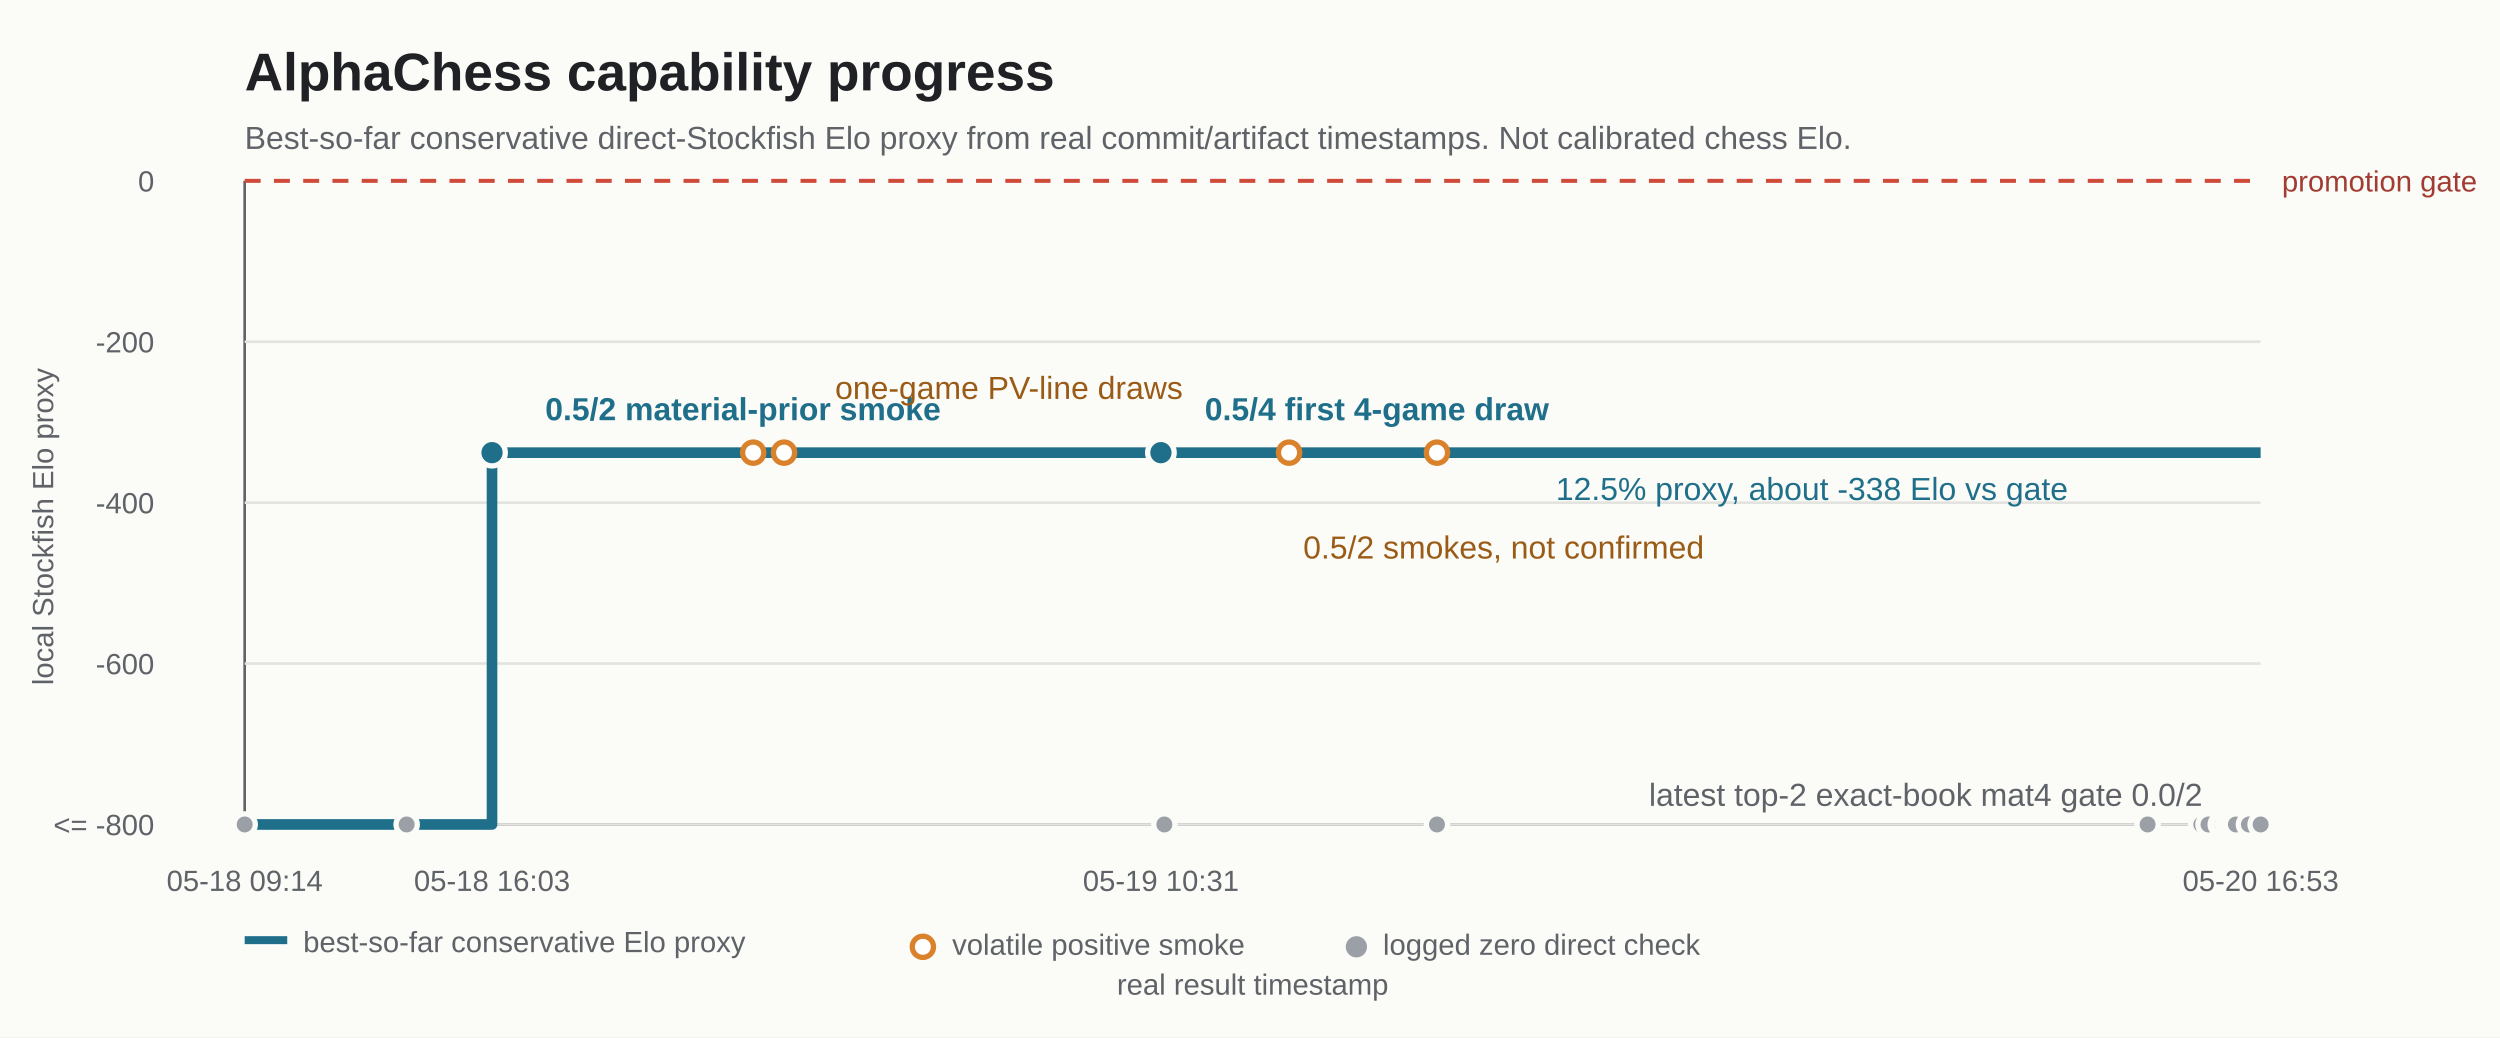
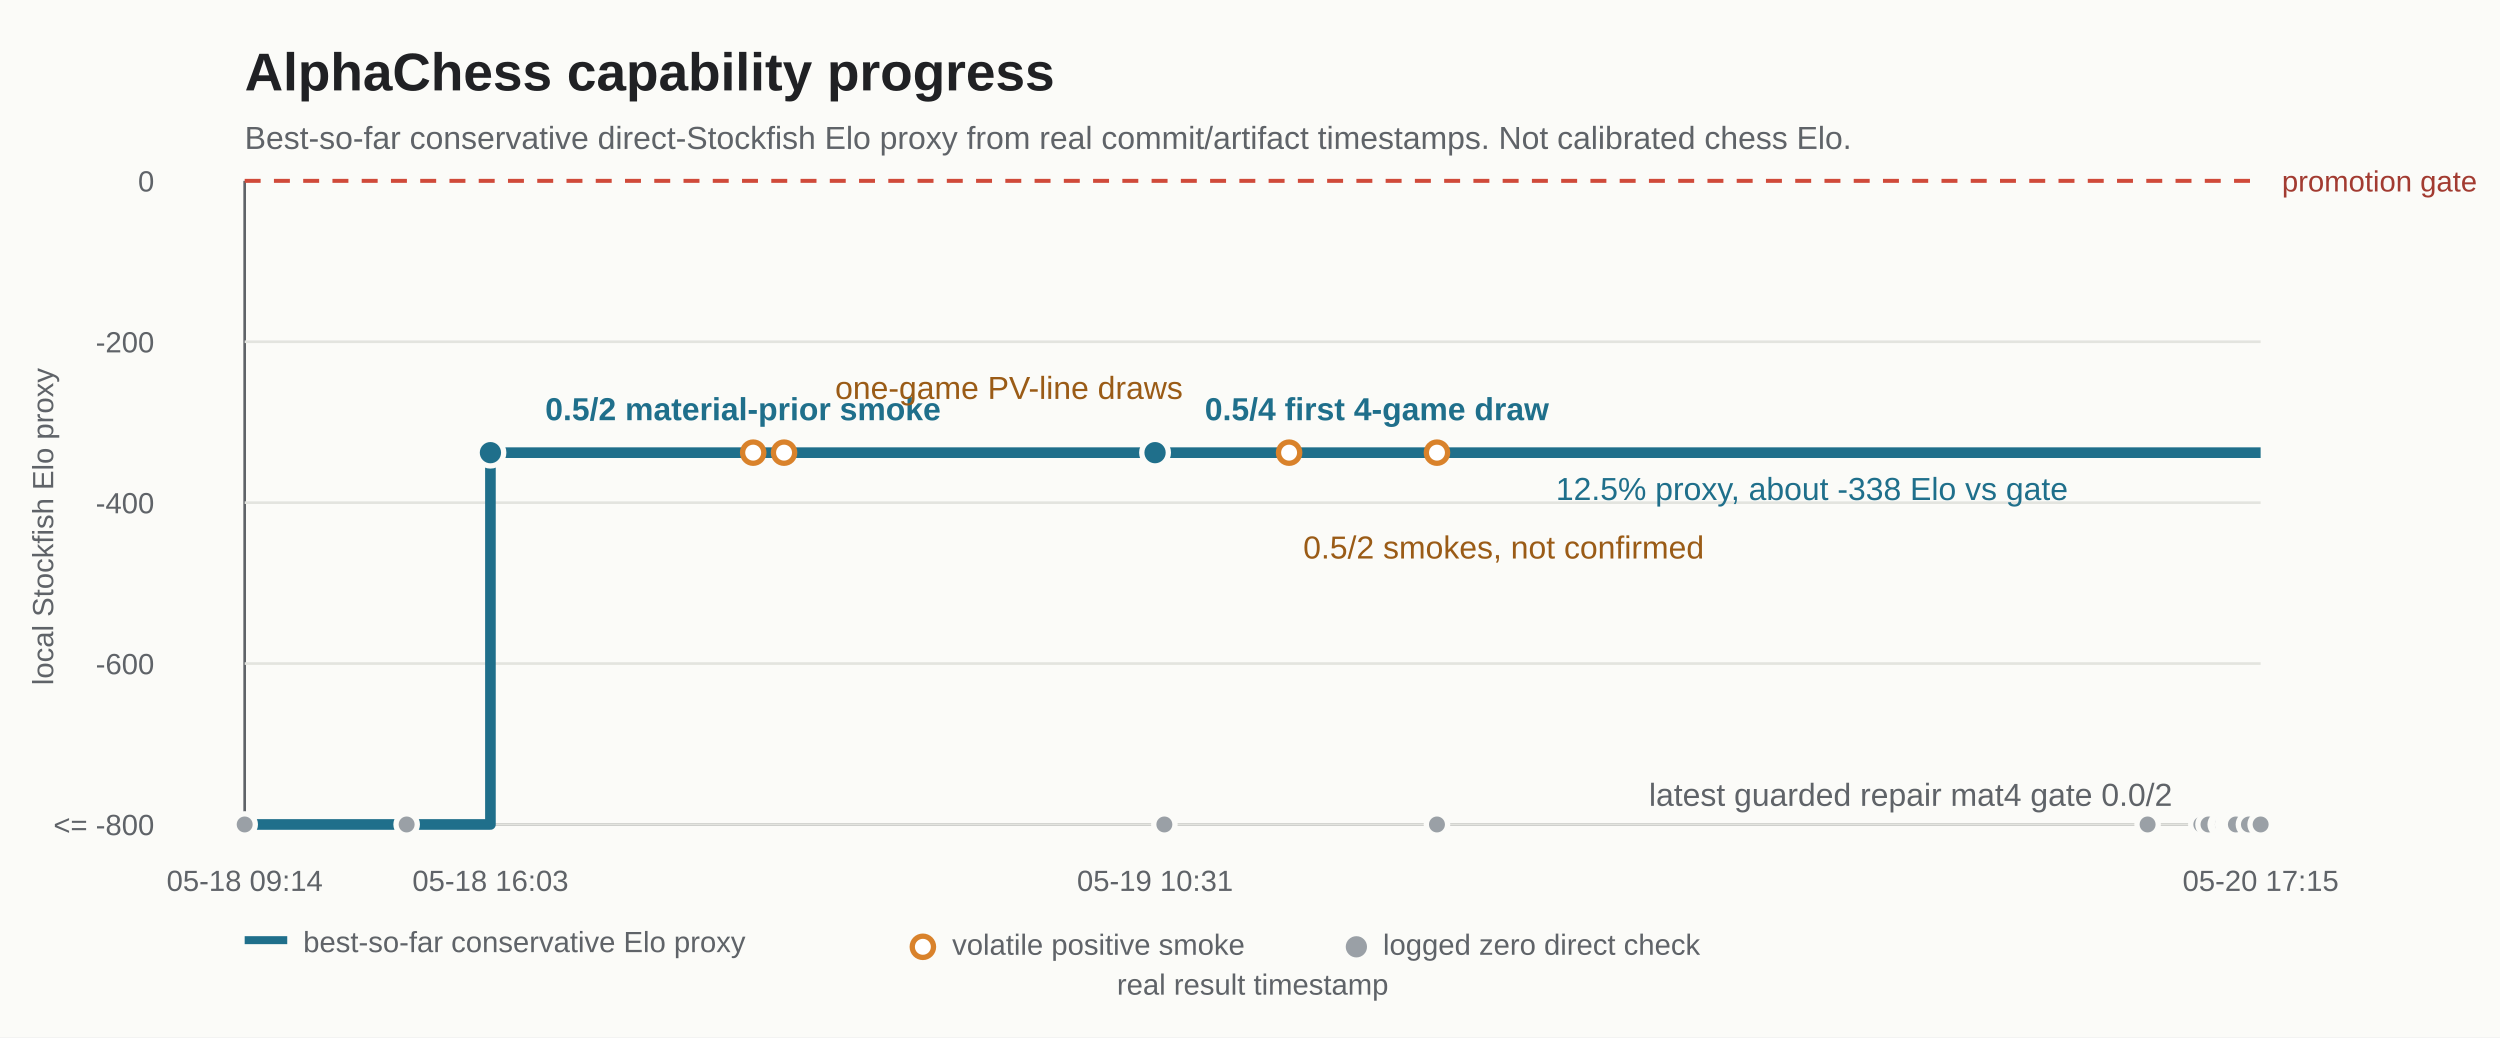
<svg xmlns="http://www.w3.org/2000/svg" width="940" height="390" viewBox="0 0 940 390" role="img" aria-labelledby="title desc">
  <rect width="940" height="390" fill="#fbfbf8" />
  <text x="92" y="34" font-family="Arial, sans-serif" font-size="20" font-weight="700" fill="#202124">AlphaChess capability progress</text>
  <text x="92" y="56" font-family="Arial, sans-serif" font-size="12" fill="#5f6368">Best-so-far conservative direct-Stockfish Elo proxy from real commit/artifact timestamps. Not calibrated chess Elo.</text>
  <g font-family="Arial, sans-serif" font-size="11" fill="#5f6368">
    <line x1="92" y1="68" x2="92" y2="310" stroke="#5f6368" stroke-width="1" />
    <line x1="92" y1="310" x2="850" y2="310" stroke="#5f6368" stroke-width="1" />
    <line x1="92" y1="68" x2="850" y2="68" stroke="#d04a3a" stroke-width="1.5" stroke-dasharray="6 5" />
    <line x1="92" y1="128.5" x2="850" y2="128.5" stroke="#e3e4df" stroke-width="1" />
    <line x1="92" y1="189" x2="850" y2="189" stroke="#e3e4df" stroke-width="1" />
    <line x1="92" y1="249.5" x2="850" y2="249.5" stroke="#e3e4df" stroke-width="1" />
    <line x1="92" y1="310" x2="850" y2="310" stroke="#e3e4df" stroke-width="1" />
    <text x="58" y="72" text-anchor="end">0</text>
    <text x="58" y="132.5" text-anchor="end">-200</text>
    <text x="58" y="193" text-anchor="end">-400</text>
    <text x="58" y="253.5" text-anchor="end">-600</text>
    <text x="58" y="314" text-anchor="end">&lt;= -800</text>
    <text x="858" y="72" fill="#a23b31">promotion gate</text>
    <text x="92" y="335" text-anchor="middle">05-18 09:14</text>
-     <text x="185.0" y="335" text-anchor="middle">05-18 16:03</text>
-     <text x="436.5" y="335" text-anchor="middle">05-19 10:31</text>
-     <text x="850" y="335" text-anchor="middle">05-20 16:53</text>
+     <text x="184.4" y="335" text-anchor="middle">05-18 16:03</text>
+     <text x="434.3" y="335" text-anchor="middle">05-19 10:31</text>
+     <text x="850" y="335" text-anchor="middle">05-20 17:15</text>
    <text x="471" y="374" text-anchor="middle">real result timestamp</text>
    <text x="20" y="198" text-anchor="middle" transform="rotate(-90 20 198)">local Stockfish Elo proxy</text>
  </g>
-   <path d="M 92 310 L 185.0 310 L 185.0 170.2 L 850 170.2" fill="none" stroke="#1f6f8b" stroke-width="4" stroke-linejoin="round" />
+   <path d="M 92 310 L 184.4 310 L 184.4 170.2 L 850 170.2" fill="none" stroke="#1f6f8b" stroke-width="4" stroke-linejoin="round" />
  <g fill="#9aa0a6" stroke="#fbfbf8" stroke-width="2">
    <circle cx="92" cy="310" r="4" />
    <circle cx="152.9" cy="310" r="4" />
    <circle cx="437.8" cy="310" r="4" />
    <circle cx="540.3" cy="310" r="4" />
    <circle cx="807.5" cy="310" r="4" />
    <circle cx="827.7" cy="310" r="4" />
    <circle cx="830.4" cy="310" r="4" />
    <circle cx="835.0" cy="310" r="4" />
    <circle cx="835.8" cy="310" r="4" />
    <circle cx="837.8" cy="310" r="4" />
    <circle cx="839.0" cy="310" r="4" />
    <circle cx="840.7" cy="310" r="4" />
    <circle cx="845.6" cy="310" r="4" />
    <circle cx="850" cy="310" r="4" />
  </g>
  <g fill="#1f6f8b" stroke="#fbfbf8" stroke-width="2">
-     <circle cx="185.0" cy="170.2" r="5" />
-     <circle cx="436.5" cy="170.2" r="5" />
+     <circle cx="184.4" cy="170.2" r="5" />
+     <circle cx="434.3" cy="170.2" r="5" />
  </g>
  <g fill="#ffffff" stroke="#d9822b" stroke-width="2">
    <circle cx="283.2" cy="170.2" r="4" />
    <circle cx="294.8" cy="170.2" r="4" />
    <circle cx="484.7" cy="170.2" r="4" />
    <circle cx="540.3" cy="170.2" r="4" />
  </g>
  <g font-family="Arial, sans-serif" font-size="12" fill="#202124">
    <text x="205" y="158" font-weight="700" fill="#1f6f8b">0.5/2 material-prior smoke</text>
    <text x="453" y="158" font-weight="700" fill="#1f6f8b">0.5/4 first 4-game draw</text>
    <text x="585" y="188" fill="#1f6f8b">12.5% proxy, about -338 Elo vs gate</text>
    <text x="314" y="150" fill="#9a5b16">one-game PV-line draws</text>
    <text x="490" y="210" fill="#9a5b16">0.5/2 smokes, not confirmed</text>
-     <text x="620" y="303" fill="#5f6368">latest top-2 exact-book mat4 gate 0.0/2</text>
+     <text x="620" y="303" fill="#5f6368">latest guarded repair mat4 gate 0.0/2</text>
  </g>
  <g font-family="Arial, sans-serif" font-size="11" fill="#5f6368">
    <rect x="92" y="352" width="16" height="3" fill="#1f6f8b" />
    <text x="114" y="358">best-so-far conservative Elo proxy</text>
    <circle cx="347" cy="356" r="4" fill="#ffffff" stroke="#d9822b" stroke-width="2" />
    <text x="358" y="359">volatile positive smoke</text>
    <circle cx="510" cy="356" r="4" fill="#9aa0a6" />
    <text x="520" y="359">logged zero direct check</text>
  </g>
</svg>
